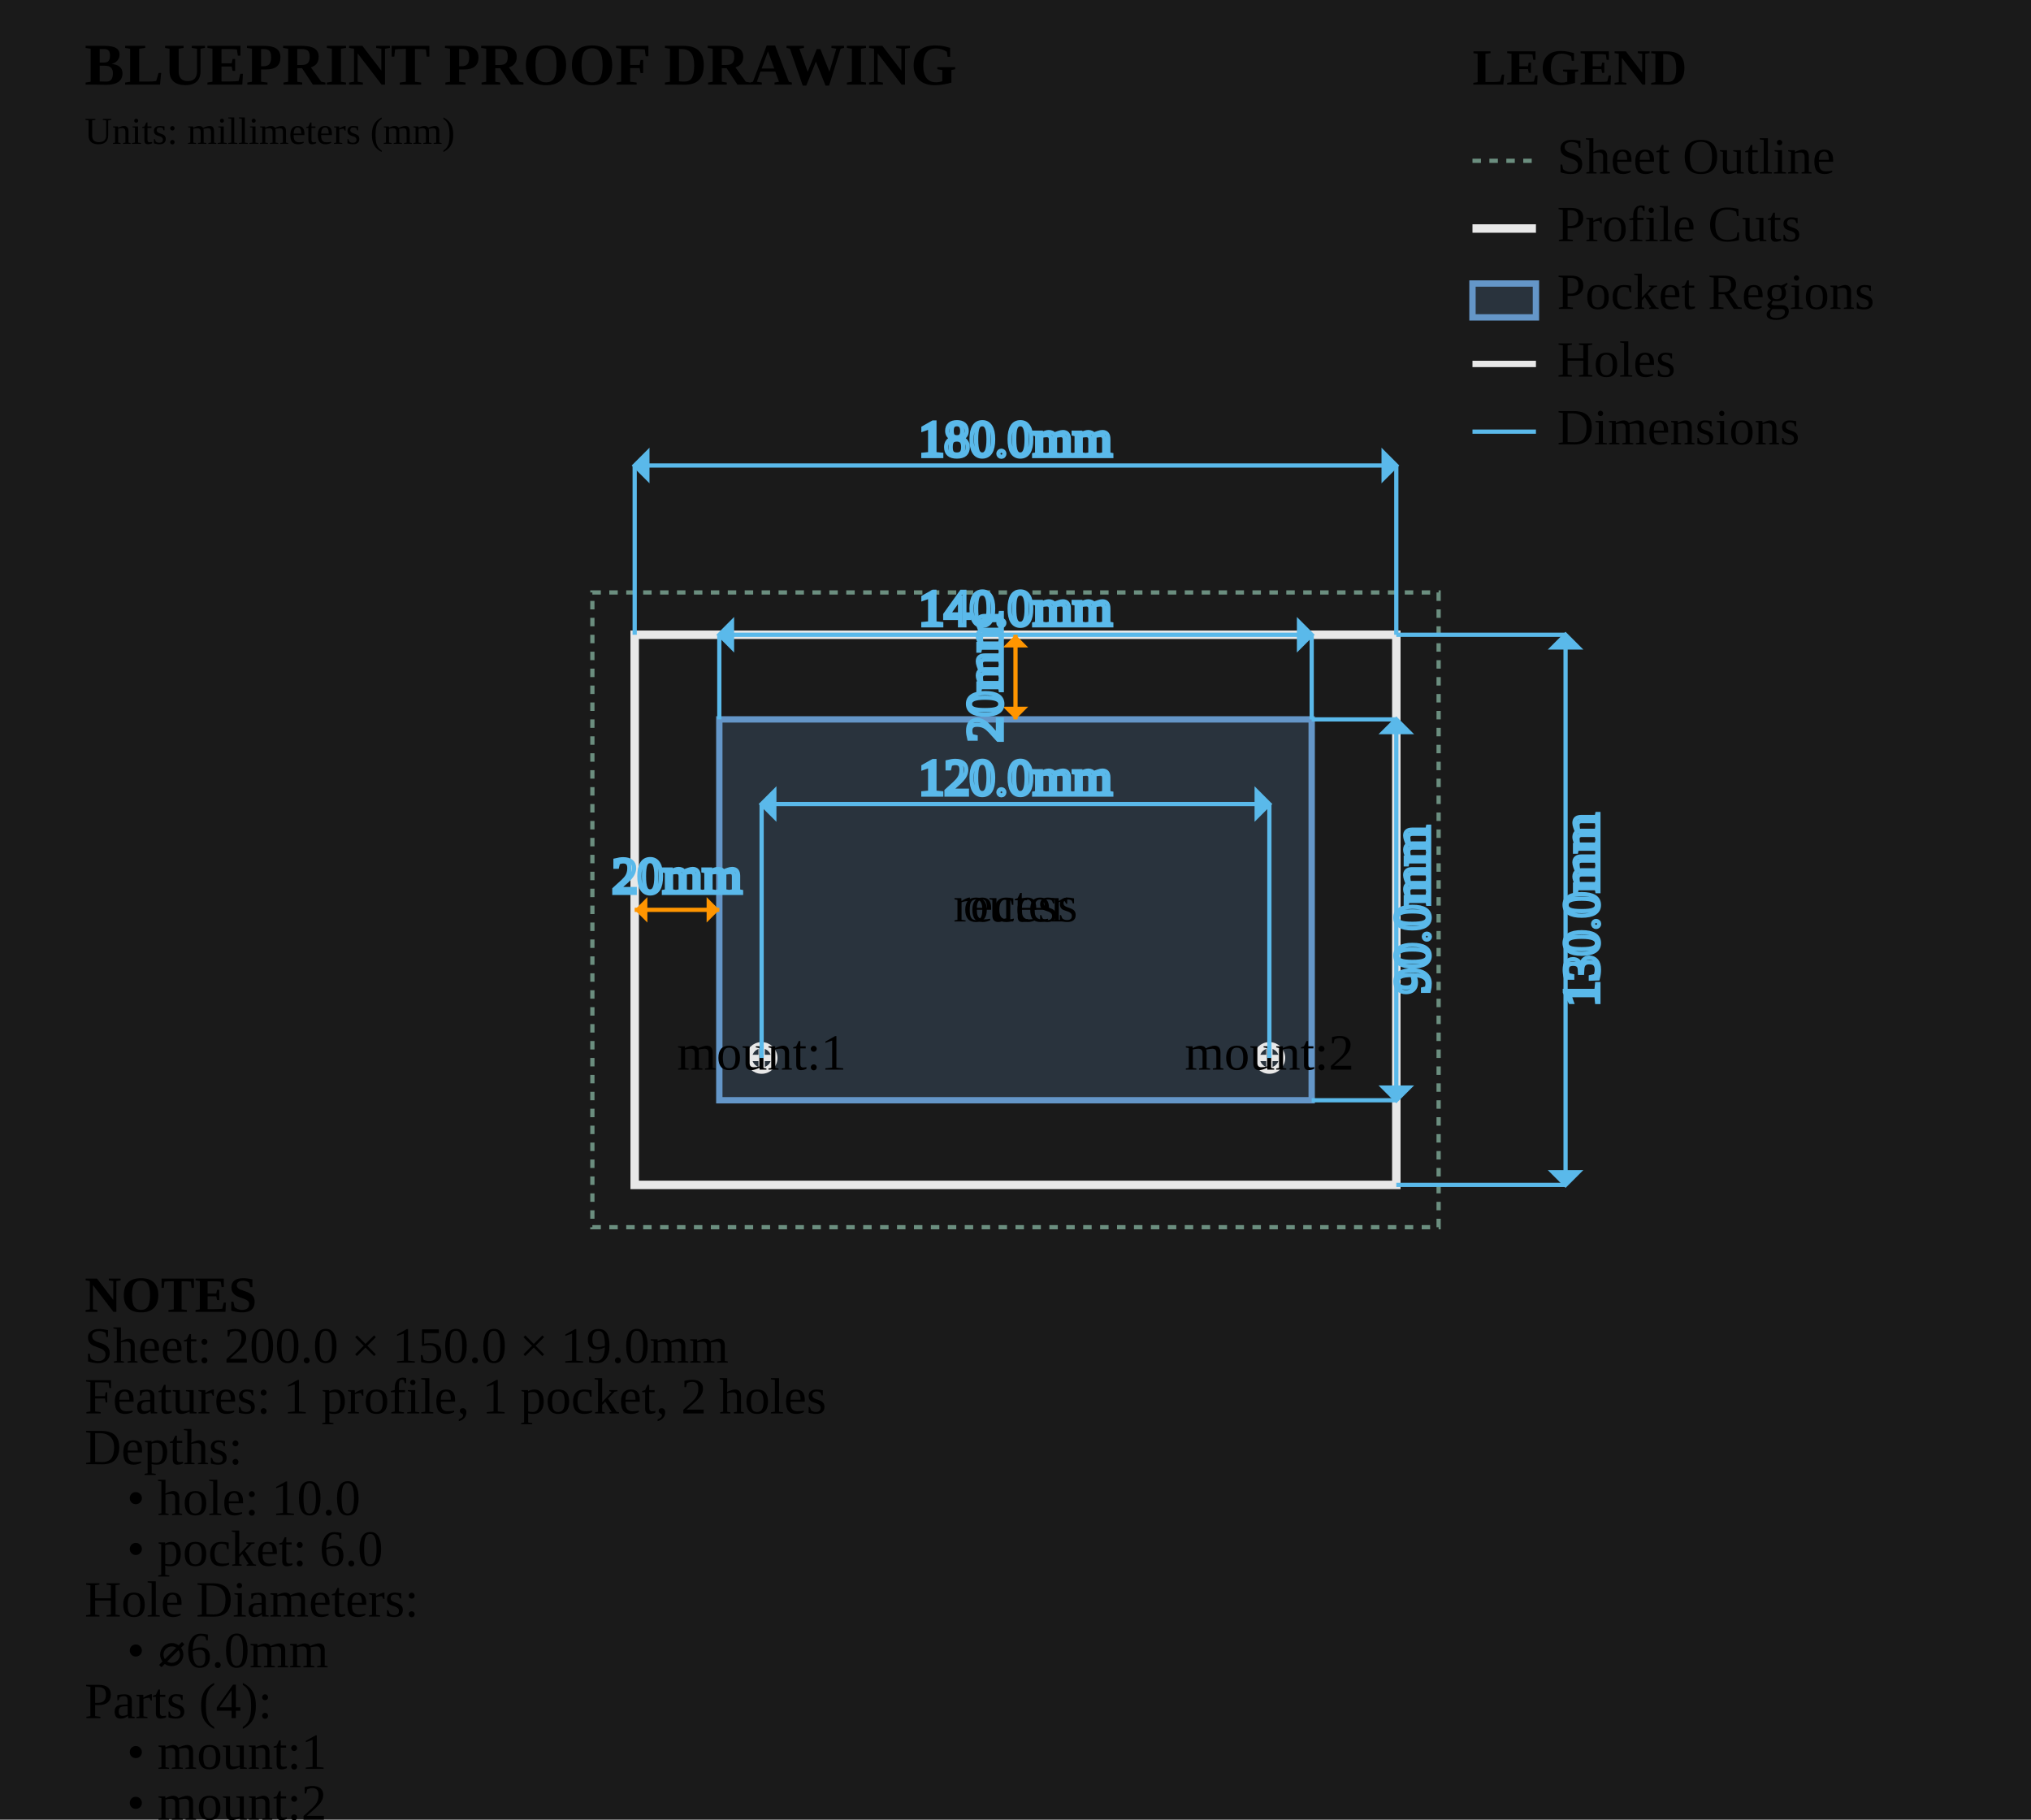
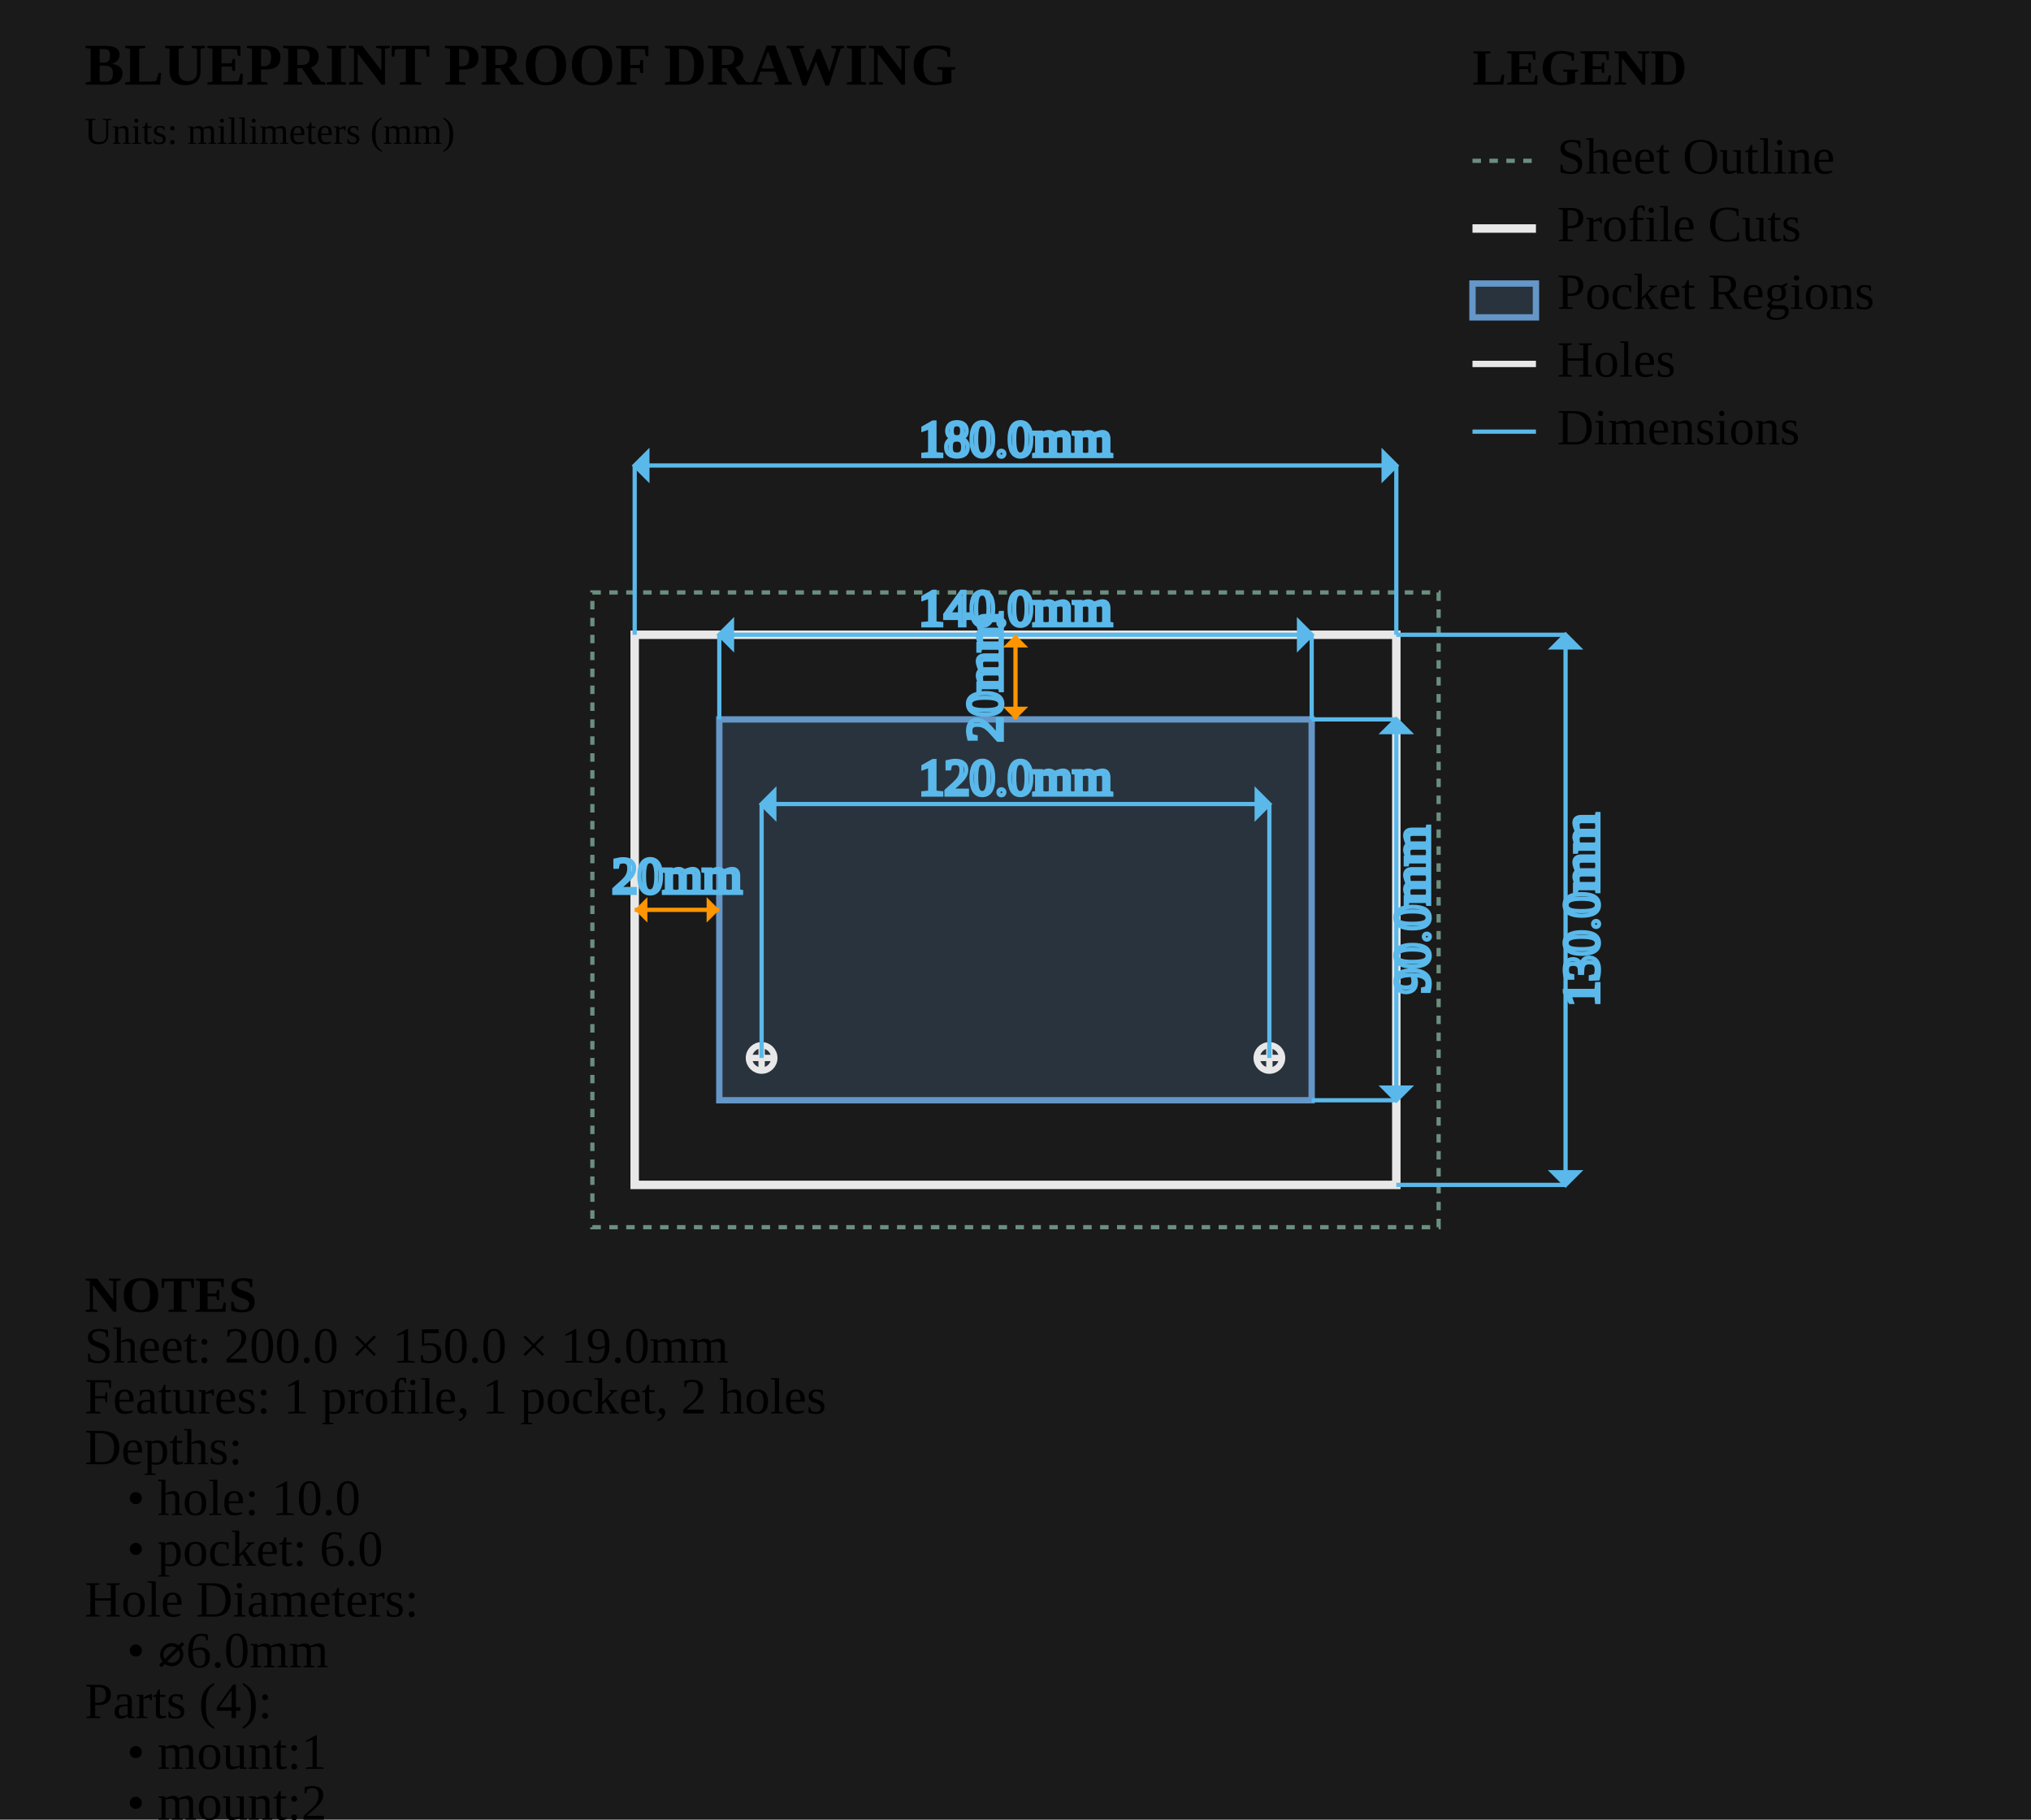
<svg xmlns="http://www.w3.org/2000/svg" viewBox="0 0 480.0 430.0" width="480.0mm" height="430.0mm">
  <style>
        .sheet-outline { stroke: #6b8e7f; stroke-width: 1; fill: none; stroke-dasharray: 2,2; }
        .profile-cuts { stroke: #e8e8e8; stroke-width: 2; fill: none; }
        .waste-cuts { stroke: #ff9500; stroke-width: 2; fill: none; stroke-dasharray: 8,4; }
        .pocket-regions { stroke: #6496c8; stroke-width: 1.5; fill: #6496c8; fill-opacity: 0.2; }
        .holes { stroke: #e8e8e8; stroke-width: 1.5; fill: none; }
        .engrave-paths { stroke: #888888; stroke-width: 1; fill: none; stroke-dasharray: 4,4; }
        .construction { stroke: #6b8e7f; stroke-width: 0.5; fill: none; stroke-dasharray: 2,2; }
        .dimensions { stroke: #5ab9ea; stroke-width: 1; fill: none; }
        .dimension-text { fill:
        .gap-dimensions { stroke: #ff9500; stroke-width: 1; fill: none; }
        .gap-text { fill:
        .notes { fill: #cccccc; font-family: monospace; font-size: 10px; }
        .legend { fill: #cccccc; font-family: monospace; font-size: 10px; }
        .part-label { fill: #ffcc00; font-family: monospace; font-size: 8px; font-weight: bold; }
    </style>
  <rect x="0" y="0" width="480.0" height="430.0" fill="#1a1a1a" />
  <g id="SHEET_OUTLINE" class="sheet-outline">
    <rect x="140" y="140" width="200.0" height="150.0" />
  </g>
  <g id="PROFILE_CUTS" class="profile-cuts">
    <rect x="150.0" y="150.0" width="180.0" height="130.0" />
  </g>
  <g id="WASTE_CUTS" class="waste-cuts" />
  <g id="POCKET_REGIONS" class="pocket-regions">
    <rect x="170.0" y="170.0" width="140.0" height="90.0" />
  </g>
  <g id="ENGRAVE_PATHS" class="engrave-paths" />
  <g id="HOLES" class="holes">
    <circle cx="180.0" cy="250.0" r="3.0" />
    <line x1="177.0" y1="250.0" x2="183.0" y2="250.0" />
    <line x1="180.0" y1="247.0" x2="180.0" y2="253.0" />
    <circle cx="300.0" cy="250.0" r="3.0" />
    <line x1="297.0" y1="250.0" x2="303.0" y2="250.0" />
    <line x1="300.0" y1="247.0" x2="300.0" y2="253.0" />
  </g>
-   <g id="LABELS" class="labels">
-     <text x="240.0" y="215.0" class="part-label" text-anchor="middle" dominant-baseline="middle">outer</text>
-     <text x="240.0" y="215.0" class="part-label" text-anchor="middle" dominant-baseline="middle">recess</text>
-     <text x="180.0" y="250.0" class="part-label" text-anchor="middle" dominant-baseline="middle">mount:1</text>
-     <text x="300.0" y="250.0" class="part-label" text-anchor="middle" dominant-baseline="middle">mount:2</text>
-   </g>
+   <g id="LABELS" class="labels" />
  <g id="CONSTRUCTION" class="construction" />
  <g id="DIMENSIONS" class="dimensions">
    <line x1="170.0" y1="170.0" x2="170.0" y2="150.0" stroke="#5ab9ea" stroke-width="1" />
    <line x1="310.0" y1="170.0" x2="310.0" y2="150.0" stroke="#5ab9ea" stroke-width="1" />
    <line x1="170.0" y1="150.0" x2="310.0" y2="150.0" stroke="#5ab9ea" stroke-width="1" />
    <polygon points="170.0,150.0 173.0,147.0 173.0,153.0" fill="#5ab9ea" />
    <polygon points="310.0,150.0 307.0,147.0 307.0,153.0" fill="#5ab9ea" />
    <text x="240.0" y="145.0" class="dimension-text" text-anchor="middle" dominant-baseline="middle">140.0mm</text>
    <line x1="310.0" y1="170.0" x2="330.0" y2="170.0" stroke="#5ab9ea" stroke-width="1" />
    <line x1="310.0" y1="260.0" x2="330.0" y2="260.0" stroke="#5ab9ea" stroke-width="1" />
    <line x1="330.0" y1="170.0" x2="330.0" y2="260.0" stroke="#5ab9ea" stroke-width="1" />
    <polygon points="330.0,170.0 327.0,173.0 333.0,173.0" fill="#5ab9ea" />
    <polygon points="330.0,260.0 327.0,257.0 333.0,257.0" fill="#5ab9ea" />
    <text x="335.0" y="215.0" class="dimension-text" text-anchor="middle" dominant-baseline="middle" transform="rotate(-90 335.0 215.0)">90.0mm</text>
    <line x1="150.0" y1="150.0" x2="150.0" y2="110.0" stroke="#5ab9ea" stroke-width="1" />
    <line x1="330.0" y1="150.0" x2="330.0" y2="110.0" stroke="#5ab9ea" stroke-width="1" />
    <line x1="150.0" y1="110.0" x2="330.0" y2="110.0" stroke="#5ab9ea" stroke-width="1" />
    <polygon points="150.0,110.0 153.0,107.0 153.0,113.0" fill="#5ab9ea" />
    <polygon points="330.0,110.0 327.0,107.0 327.0,113.0" fill="#5ab9ea" />
    <text x="240.0" y="105.0" class="dimension-text" text-anchor="middle" dominant-baseline="middle">180.0mm</text>
    <line x1="330.0" y1="150.0" x2="370.0" y2="150.0" stroke="#5ab9ea" stroke-width="1" />
    <line x1="330.0" y1="280.0" x2="370.0" y2="280.0" stroke="#5ab9ea" stroke-width="1" />
    <line x1="370.0" y1="150.0" x2="370.0" y2="280.0" stroke="#5ab9ea" stroke-width="1" />
    <polygon points="370.0,150.0 367.0,153.0 373.0,153.0" fill="#5ab9ea" />
    <polygon points="370.0,280.0 367.0,277.0 373.0,277.0" fill="#5ab9ea" />
    <text x="375.0" y="215.0" class="dimension-text" text-anchor="middle" dominant-baseline="middle" transform="rotate(-90 375.0 215.0)">130.0mm</text>
    <line x1="180.0" y1="250.0" x2="180.0" y2="190.0" stroke="#5ab9ea" stroke-width="1" />
    <line x1="300.0" y1="250.0" x2="300.0" y2="190.0" stroke="#5ab9ea" stroke-width="1" />
    <line x1="180.0" y1="190.0" x2="300.0" y2="190.0" stroke="#5ab9ea" stroke-width="1" />
    <polygon points="180.0,190.0 183.0,187.0 183.0,193.0" fill="#5ab9ea" />
    <polygon points="300.0,190.0 297.0,187.0 297.0,193.0" fill="#5ab9ea" />
    <text x="240.0" y="185.0" class="dimension-text" text-anchor="middle" dominant-baseline="middle">120.0mm</text>
    <line x1="150.0" y1="215.0" x2="170.0" y2="215.0" stroke="#ff9500" stroke-width="1" />
    <path d="M 150.0,215.0 L 153.0,212.0 L 153.0,218.0 Z" class="gap-dimensions" stroke="none" fill="#ff9500" />
    <path d="M 170.0,215.0 L 167.0,212.0 L 167.0,218.0 Z" class="gap-dimensions" stroke="none" fill="#ff9500" />
    <text x="160.0" y="211.0" class="gap-text" text-anchor="middle">20mm</text>
    <line x1="240.0" y1="150.0" x2="240.0" y2="170.0" stroke="#ff9500" stroke-width="1" />
    <path d="M 240.0,150.0 L 237.0,153.0 L 243.0,153.0 Z" class="gap-dimensions" stroke="none" fill="#ff9500" />
    <path d="M 240.0,170.0 L 237.0,167.0 L 243.0,167.0 Z" class="gap-dimensions" stroke="none" fill="#ff9500" />
    <text x="234.0" y="160.0" class="gap-text" text-anchor="middle" dominant-baseline="middle" transform="rotate(-90 234.0 160.0)">20mm</text>
  </g>
  <g id="NOTES" class="notes">
    <text x="20" y="310.0" class="notes" font-weight="bold">NOTES</text>
    <text x="20" y="322.0" class="notes">Sheet: 200.0 × 150.0 × 19.0mm</text>
    <text x="20" y="334.0" class="notes">Features: 1 profile, 1 pocket, 2 holes</text>
    <text x="20" y="346.0" class="notes">Depths:</text>
    <text x="30" y="358.0" class="notes">• hole: 10.0</text>
    <text x="30" y="370.0" class="notes">• pocket: 6.0</text>
    <text x="20" y="382.0" class="notes">Hole Diameters:</text>
    <text x="30" y="394.0" class="notes">• ⌀6.0mm</text>
    <text x="20" y="406.0" class="notes">Parts (4):</text>
    <text x="30" y="418.0" class="notes">• mount:1</text>
    <text x="30" y="430.0" class="notes">• mount:2</text>
    <text x="30" y="442.0" class="notes">• outer</text>
    <text x="30" y="454.0" class="notes">• recess</text>
  </g>
  <g id="TITLE_BLOCK" class="title-block">
    <text x="20" y="20" class="notes" font-weight="bold" font-size="14px">BLUEPRINT PROOF DRAWING</text>
    <text x="20" y="34" class="notes" font-size="9px">Units: millimeters (mm)</text>
  </g>
  <g id="LEGEND" class="legend">
    <text x="348.0" y="20" class="legend" font-weight="bold">LEGEND</text>
    <line x1="348.0" y1="38" x2="363.0" y2="38" stroke="#6b8e7f" stroke-width="1" stroke-dasharray="2,2" />
    <text x="368.0" y="41" class="legend">Sheet Outline</text>
    <line x1="348.0" y1="54" x2="363.0" y2="54" stroke="#e8e8e8" stroke-width="2" />
    <text x="368.0" y="57" class="legend">Profile Cuts</text>
    <rect x="348.0" y="67" width="15.0" height="8" stroke="#6496c8" stroke-width="1.5" fill="#6496c8" fill-opacity="0.2" />
    <text x="368.0" y="73" class="legend">Pocket Regions</text>
    <line x1="348.0" y1="86" x2="363.0" y2="86" stroke="#e8e8e8" stroke-width="1.5" />
    <text x="368.0" y="89" class="legend">Holes</text>
    <line x1="348.0" y1="102" x2="363.0" y2="102" stroke="#5ab9ea" stroke-width="1" />
    <text x="368.0" y="105" class="legend">Dimensions</text>
  </g>
</svg>
